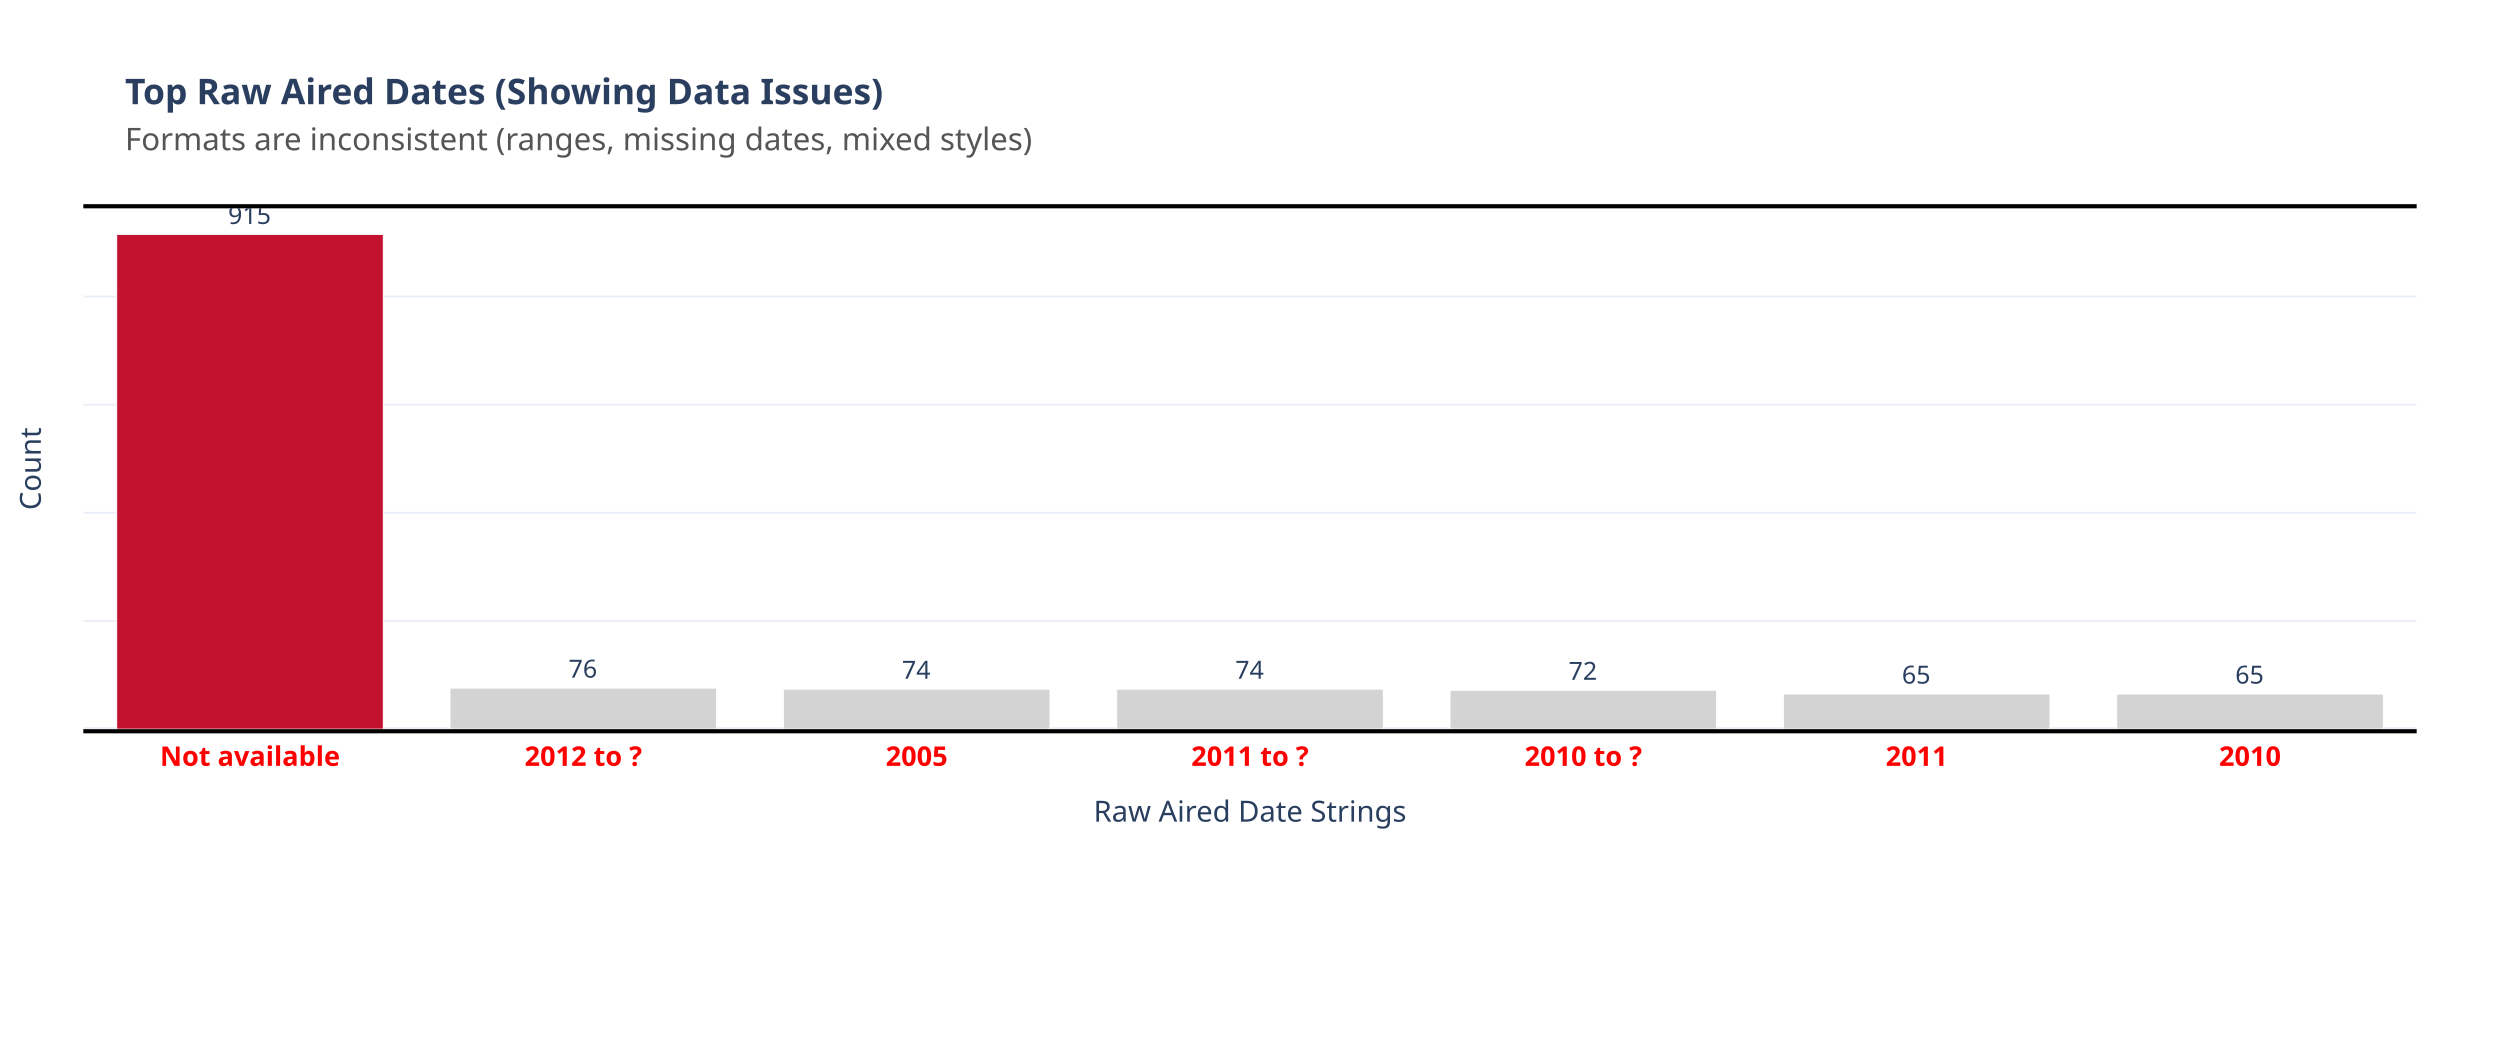
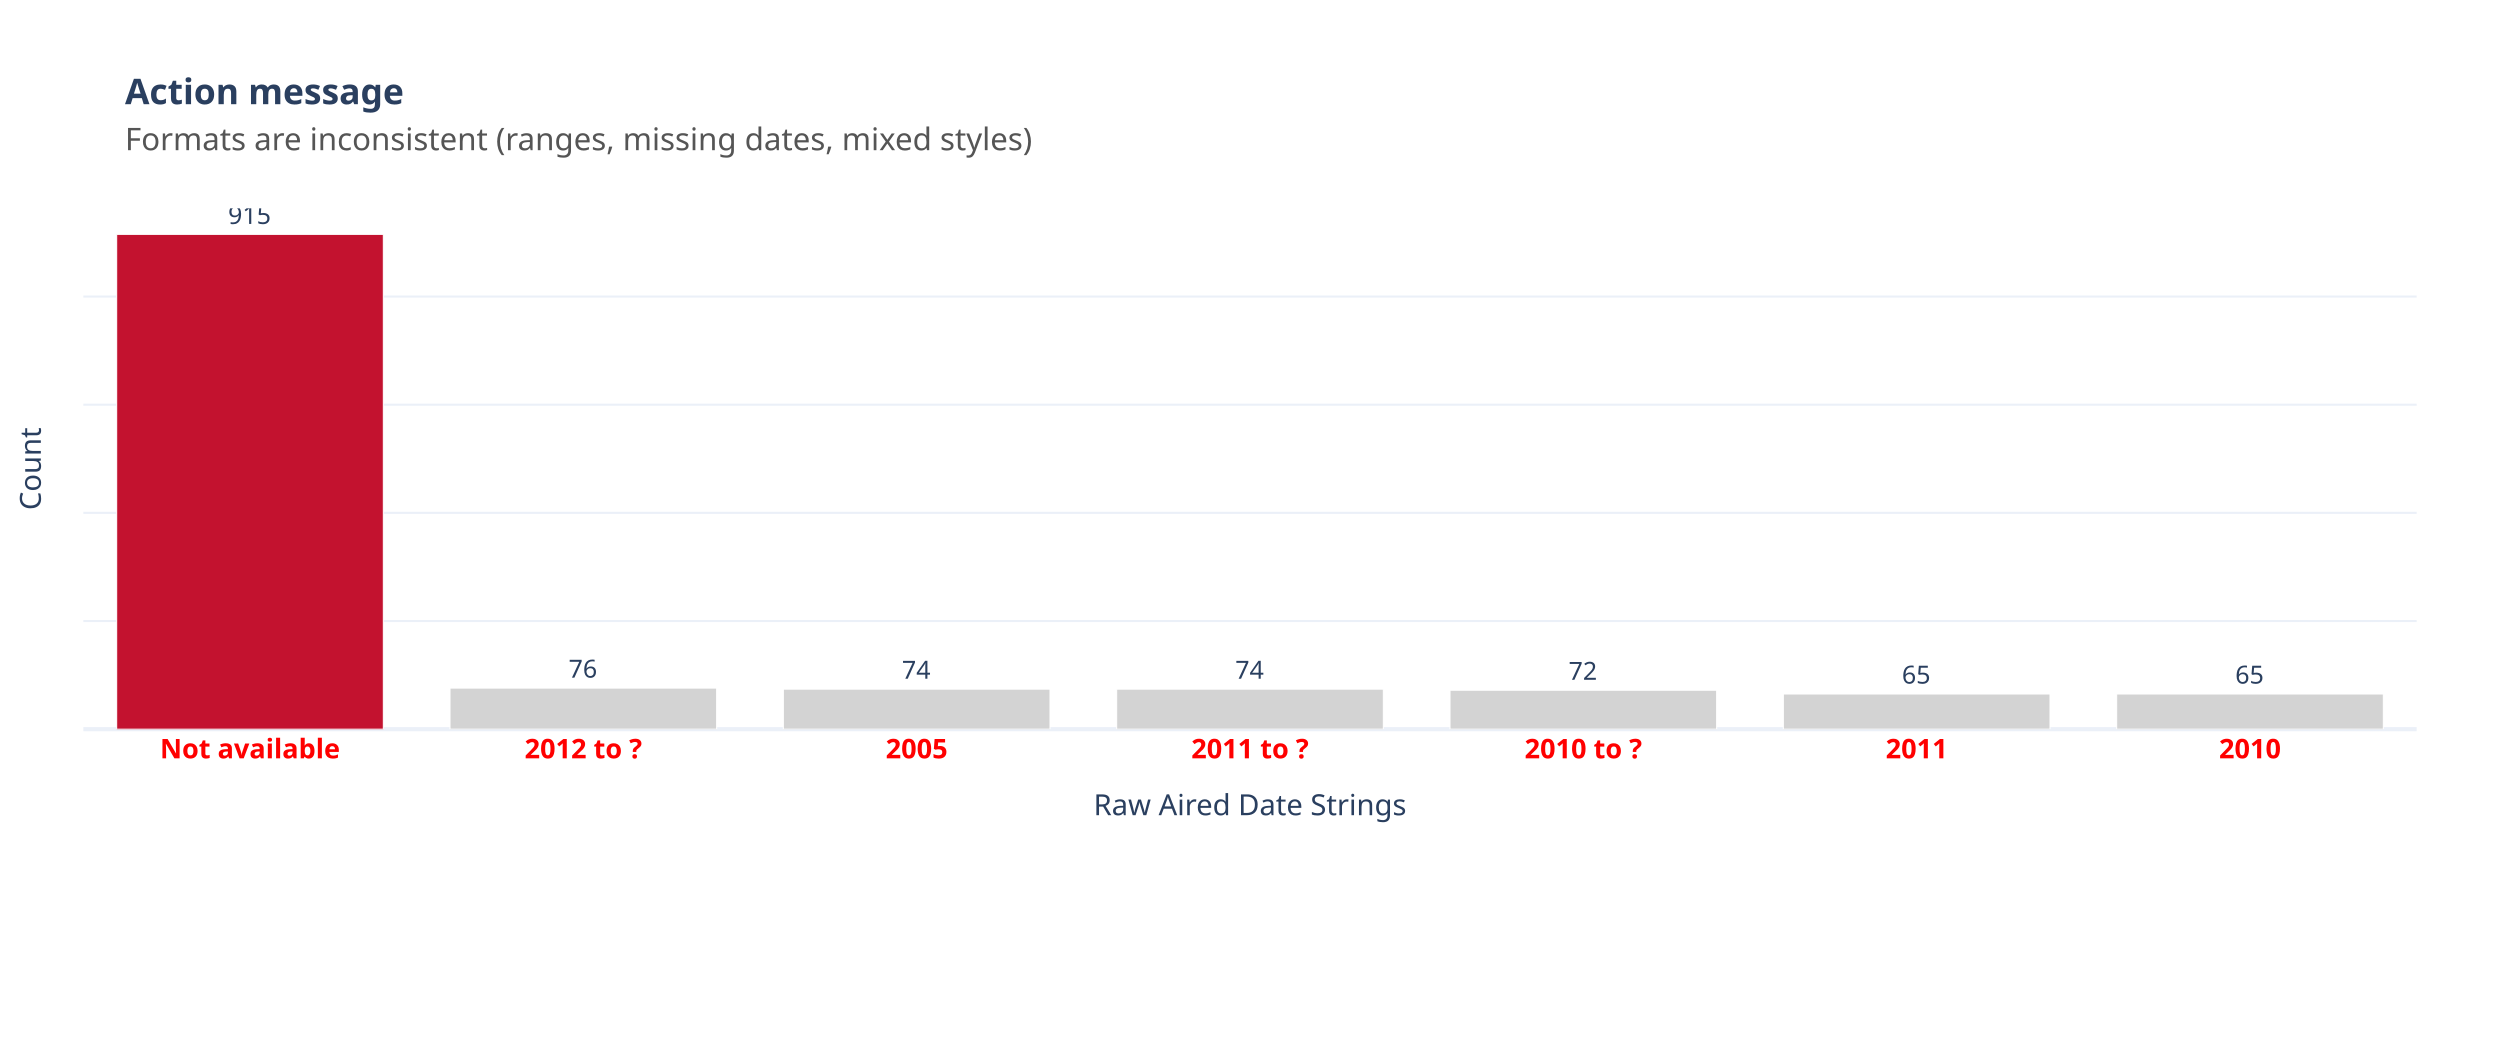
<svg xmlns="http://www.w3.org/2000/svg" class="main-svg" width="1200" height="500" style="" viewBox="0 0 1200 500">
  <rect x="0" y="0" width="1200" height="500" style="fill: rgb(0, 0, 0); fill-opacity: 0;" />
-   <defs id="defs-eb5e0f">
+   <defs id="defs-4d9220">
    <g class="clips">
-       <clipPath id="clipeb5e0fxyplot" class="plotclip">
+       <clipPath id="clip4d9220xyplot" class="plotclip">
        <rect width="1120" height="250" />
      </clipPath>
-       <clipPath class="axesclip" id="clipeb5e0fx">
+       <clipPath class="axesclip" id="clip4d9220x">
        <rect x="40" y="0" width="1120" height="500" />
      </clipPath>
-       <clipPath class="axesclip" id="clipeb5e0fy">
+       <clipPath class="axesclip" id="clip4d9220y">
        <rect x="0" y="100" width="1200" height="250" />
      </clipPath>
-       <clipPath class="axesclip" id="clipeb5e0fxy">
+       <clipPath class="axesclip" id="clip4d9220xy">
        <rect x="40" y="100" width="1120" height="250" />
      </clipPath>
    </g>
    <g class="gradients" />
    <g class="patterns" />
  </defs>
  <g class="bglayer">
    <rect class="bg" x="40" y="100" width="1120" height="250" style="fill: rgb(0, 0, 0); fill-opacity: 0; stroke-width: 0;" />
  </g>
  <g class="layer-below">
    <g class="imagelayer" />
    <g class="shapelayer" />
  </g>
  <g class="cartesianlayer">
    <g class="subplot xy">
      <g class="layer-subplot">
        <g class="shapelayer" />
        <g class="imagelayer" />
      </g>
      <g class="minor-gridlayer">
        <g class="x" />
        <g class="y" />
      </g>
      <g class="gridlayer">
        <g class="x" />
        <g class="y">
          <path class="ygrid crisp" transform="translate(0,298.09)" d="M40,0h1120" style="stroke: rgb(235, 240, 248); stroke-opacity: 1; stroke-width: 1px;" />
          <path class="ygrid crisp" transform="translate(0,246.17)" d="M40,0h1120" style="stroke: rgb(235, 240, 248); stroke-opacity: 1; stroke-width: 1px;" />
          <path class="ygrid crisp" transform="translate(0,194.26)" d="M40,0h1120" style="stroke: rgb(235, 240, 248); stroke-opacity: 1; stroke-width: 1px;" />
          <path class="ygrid crisp" transform="translate(0,142.35)" d="M40,0h1120" style="stroke: rgb(235, 240, 248); stroke-opacity: 1; stroke-width: 1px;" />
        </g>
      </g>
      <g class="zerolinelayer">
        <path class="yzl zl crisp" transform="translate(0,350)" d="M40,0h1120" style="stroke: rgb(235, 240, 248); stroke-opacity: 1; stroke-width: 2px;" />
      </g>
      <g class="layer-between">
        <g class="shapelayer" />
        <g class="imagelayer" />
      </g>
      <path class="xlines-below" />
      <path class="ylines-below" />
      <g class="overlines-below" />
      <g class="xaxislayer-below" />
      <g class="yaxislayer-below" />
      <g class="overaxes-below" />
      <g class="overplot">
-         <g class="xy" transform="translate(40,100)" clip-path="url(#clipeb5e0fxyplot)">
+         <g class="xy" transform="translate(40,100)" clip-path="url(#clip4d9220xyplot)">
          <g class="barlayer mlayer">
            <g class="trace bars" style="opacity: 1;">
              <g class="points">
                <g class="point">
                  <path d="M16,250V12.5H144V250Z" style="vector-effect: none; opacity: 1; stroke-width: 0.5px; fill: rgb(195, 18, 47); fill-opacity: 1; stroke: rgb(255, 255, 255); stroke-opacity: 1;" />
                  <text class="bartext bartext-outside" text-anchor="middle" data-notex="1" x="0" y="0" style="font-family: Tahoma; font-size: 12px; fill: rgb(42, 63, 95); fill-opacity: 1; white-space: pre;" transform="translate(79.77734,7.5)">915</text>
                </g>
                <g class="point">
                  <path d="M176,250V230.27H304V250Z" style="vector-effect: none; opacity: 1; stroke-width: 0.5px; fill: rgb(211, 211, 211); fill-opacity: 1; stroke: rgb(255, 255, 255); stroke-opacity: 1;" />
                  <text class="bartext bartext-outside" text-anchor="middle" data-notex="1" x="0" y="0" style="font-family: Tahoma; font-size: 12px; fill: rgb(42, 63, 95); fill-opacity: 1; white-space: pre;" transform="translate(239.7793,225.27)">76</text>
                </g>
                <g class="point">
                  <path d="M336,250V230.79H464V250Z" style="vector-effect: none; opacity: 1; stroke-width: 0.5px; fill: rgb(211, 211, 211); fill-opacity: 1; stroke: rgb(255, 255, 255); stroke-opacity: 1;" />
                  <text class="bartext bartext-outside" text-anchor="middle" data-notex="1" x="0" y="0" style="font-family: Tahoma; font-size: 12px; fill: rgb(42, 63, 95); fill-opacity: 1; white-space: pre;" transform="translate(399.7793,225.79)">74</text>
                </g>
                <g class="point">
                  <path d="M496,250V230.79H624V250Z" style="vector-effect: none; opacity: 1; stroke-width: 0.5px; fill: rgb(211, 211, 211); fill-opacity: 1; stroke: rgb(255, 255, 255); stroke-opacity: 1;" />
                  <text class="bartext bartext-outside" text-anchor="middle" data-notex="1" x="0" y="0" style="font-family: Tahoma; font-size: 12px; fill: rgb(42, 63, 95); fill-opacity: 1; white-space: pre;" transform="translate(559.7793,225.79)">74</text>
                </g>
                <g class="point">
                  <path d="M656,250V231.31H784V250Z" style="vector-effect: none; opacity: 1; stroke-width: 0.5px; fill: rgb(211, 211, 211); fill-opacity: 1; stroke: rgb(255, 255, 255); stroke-opacity: 1;" />
                  <text class="bartext bartext-outside" text-anchor="middle" data-notex="1" x="0" y="0" style="font-family: Tahoma; font-size: 12px; fill: rgb(42, 63, 95); fill-opacity: 1; white-space: pre;" transform="translate(719.7793,226.31)">72</text>
                </g>
                <g class="point">
                  <path d="M816,250V233.13H944V250Z" style="vector-effect: none; opacity: 1; stroke-width: 0.5px; fill: rgb(211, 211, 211); fill-opacity: 1; stroke: rgb(255, 255, 255); stroke-opacity: 1;" />
                  <text class="bartext bartext-outside" text-anchor="middle" data-notex="1" x="0" y="0" style="font-family: Tahoma; font-size: 12px; fill: rgb(42, 63, 95); fill-opacity: 1; white-space: pre;" transform="translate(879.7793,228.13)">65</text>
                </g>
                <g class="point">
                  <path d="M976,250V233.13H1104V250Z" style="vector-effect: none; opacity: 1; stroke-width: 0.5px; fill: rgb(211, 211, 211); fill-opacity: 1; stroke: rgb(255, 255, 255); stroke-opacity: 1;" />
                  <text class="bartext bartext-outside" text-anchor="middle" data-notex="1" x="0" y="0" style="font-family: Tahoma; font-size: 12px; fill: rgb(42, 63, 95); fill-opacity: 1; white-space: pre;" transform="translate(1039.779,228.13)">65</text>
                </g>
              </g>
            </g>
          </g>
        </g>
      </g>
      <g class="zerolinelayer-above" />
-       <path class="xlines-above crisp" d="M40,351H1160M40,99H1160" style="fill: none; stroke-width: 2px; stroke: rgb(0, 0, 0); stroke-opacity: 1;" />
+       <path class="xlines-above crisp" d="M0,0" style="fill: none;" />
      <path class="ylines-above crisp" d="M0,0" style="fill: none;" />
      <g class="overlines-above" />
      <g class="xaxislayer-above">
        <g class="xtick">
-           <text text-anchor="middle" x="0" y="367.6" transform="translate(120,0)" style="font-family: Tahoma; font-size: 13px; fill: rgb(255, 0, 0); fill-opacity: 1; font-weight: bold; white-space: pre;">Not available</text>
+           <text text-anchor="middle" x="0" y="364" transform="translate(120,0)" style="font-family: Tahoma; font-size: 13px; fill: rgb(255, 0, 0); fill-opacity: 1; font-weight: bold; white-space: pre;">Not available</text>
        </g>
        <g class="xtick">
-           <text text-anchor="middle" x="0" y="367.6" transform="translate(280,0)" style="font-family: Tahoma; font-size: 13px; fill: rgb(255, 0, 0); fill-opacity: 1; font-weight: bold; white-space: pre;">2012 to ?</text>
+           <text text-anchor="middle" x="0" y="364" transform="translate(280,0)" style="font-family: Tahoma; font-size: 13px; fill: rgb(255, 0, 0); fill-opacity: 1; font-weight: bold; white-space: pre;">2012 to ?</text>
        </g>
        <g class="xtick">
-           <text text-anchor="middle" x="0" y="367.6" transform="translate(440,0)" style="font-family: Tahoma; font-size: 13px; fill: rgb(255, 0, 0); fill-opacity: 1; font-weight: bold; white-space: pre;">2005</text>
+           <text text-anchor="middle" x="0" y="364" transform="translate(440,0)" style="font-family: Tahoma; font-size: 13px; fill: rgb(255, 0, 0); fill-opacity: 1; font-weight: bold; white-space: pre;">2005</text>
        </g>
        <g class="xtick">
-           <text text-anchor="middle" x="0" y="367.6" transform="translate(600,0)" style="font-family: Tahoma; font-size: 13px; fill: rgb(255, 0, 0); fill-opacity: 1; font-weight: bold; white-space: pre;">2011 to ?</text>
+           <text text-anchor="middle" x="0" y="364" transform="translate(600,0)" style="font-family: Tahoma; font-size: 13px; fill: rgb(255, 0, 0); fill-opacity: 1; font-weight: bold; white-space: pre;">2011 to ?</text>
        </g>
        <g class="xtick">
-           <text text-anchor="middle" x="0" y="367.6" transform="translate(760,0)" style="font-family: Tahoma; font-size: 13px; fill: rgb(255, 0, 0); fill-opacity: 1; font-weight: bold; white-space: pre;">2010 to ?</text>
+           <text text-anchor="middle" x="0" y="364" transform="translate(760,0)" style="font-family: Tahoma; font-size: 13px; fill: rgb(255, 0, 0); fill-opacity: 1; font-weight: bold; white-space: pre;">2010 to ?</text>
        </g>
        <g class="xtick">
-           <text text-anchor="middle" x="0" y="367.6" transform="translate(920,0)" style="font-family: Tahoma; font-size: 13px; fill: rgb(255, 0, 0); fill-opacity: 1; font-weight: bold; white-space: pre;">2011</text>
+           <text text-anchor="middle" x="0" y="364" transform="translate(920,0)" style="font-family: Tahoma; font-size: 13px; fill: rgb(255, 0, 0); fill-opacity: 1; font-weight: bold; white-space: pre;">2011</text>
        </g>
        <g class="xtick">
-           <text text-anchor="middle" x="0" y="367.6" transform="translate(1080,0)" style="font-family: Tahoma; font-size: 13px; fill: rgb(255, 0, 0); fill-opacity: 1; font-weight: bold; white-space: pre;">2010</text>
+           <text text-anchor="middle" x="0" y="364" transform="translate(1080,0)" style="font-family: Tahoma; font-size: 13px; fill: rgb(255, 0, 0); fill-opacity: 1; font-weight: bold; white-space: pre;">2010</text>
        </g>
      </g>
      <g class="yaxislayer-above" />
      <g class="overaxes-above" />
    </g>
  </g>
  <g class="polarlayer" />
  <g class="smithlayer" />
  <g class="ternarylayer" />
  <g class="geolayer" />
  <g class="funnelarealayer" />
  <g class="pielayer" />
  <g class="iciclelayer" />
  <g class="treemaplayer" />
  <g class="sunburstlayer" />
  <g class="glimages" />
-   <defs id="topdefs-eb5e0f">
+   <defs id="topdefs-4d9220">
    <g class="clips" />
  </defs>
  <g class="layer-above">
    <g class="imagelayer" />
    <g class="shapelayer" />
  </g>
  <g class="infolayer">
    <g class="g-gtitle">
      <text class="gtitle" x="60" y="50" text-anchor="start" dy="0em" style="opacity: 1; font-family: Tahoma; font-size: 17px; fill: rgb(42, 63, 95); fill-opacity: 1; white-space: pre;">
        <tspan class="line" dy="0em" x="60" y="50">
-           <tspan style="font-weight:bold">Top Raw Aired Dates (Showing Data Issues)</tspan>
+           <tspan style="font-weight:bold">Action message</tspan>
        </tspan>
        <tspan class="line" dy="1.3em" x="60" y="50">
          <tspan style="font-size:15px; fill:#555">Formats are inconsistent (ranges, missing dates, mixed styles)</tspan>
        </tspan>
      </text>
    </g>
    <g class="g-xtitle">
-       <text class="xtitle" x="600" y="394.4" text-anchor="middle" style="opacity: 1; font-family: Tahoma; font-size: 14px; fill: rgb(42, 63, 95); fill-opacity: 1; white-space: pre;">Raw Aired Date Strings</text>
+       <text class="xtitle" x="600" y="391.3" text-anchor="middle" style="opacity: 1; font-family: Tahoma; font-size: 14px; fill: rgb(42, 63, 95); fill-opacity: 1; white-space: pre;">Raw Aired Date Strings</text>
    </g>
    <g class="g-ytitle">
      <text class="ytitle" transform="rotate(-90,19.6,225)" x="19.6" y="225" text-anchor="middle" style="opacity: 1; font-family: Tahoma; font-size: 14px; fill: rgb(42, 63, 95); fill-opacity: 1; white-space: pre;">Count</text>
    </g>
  </g>
</svg>
